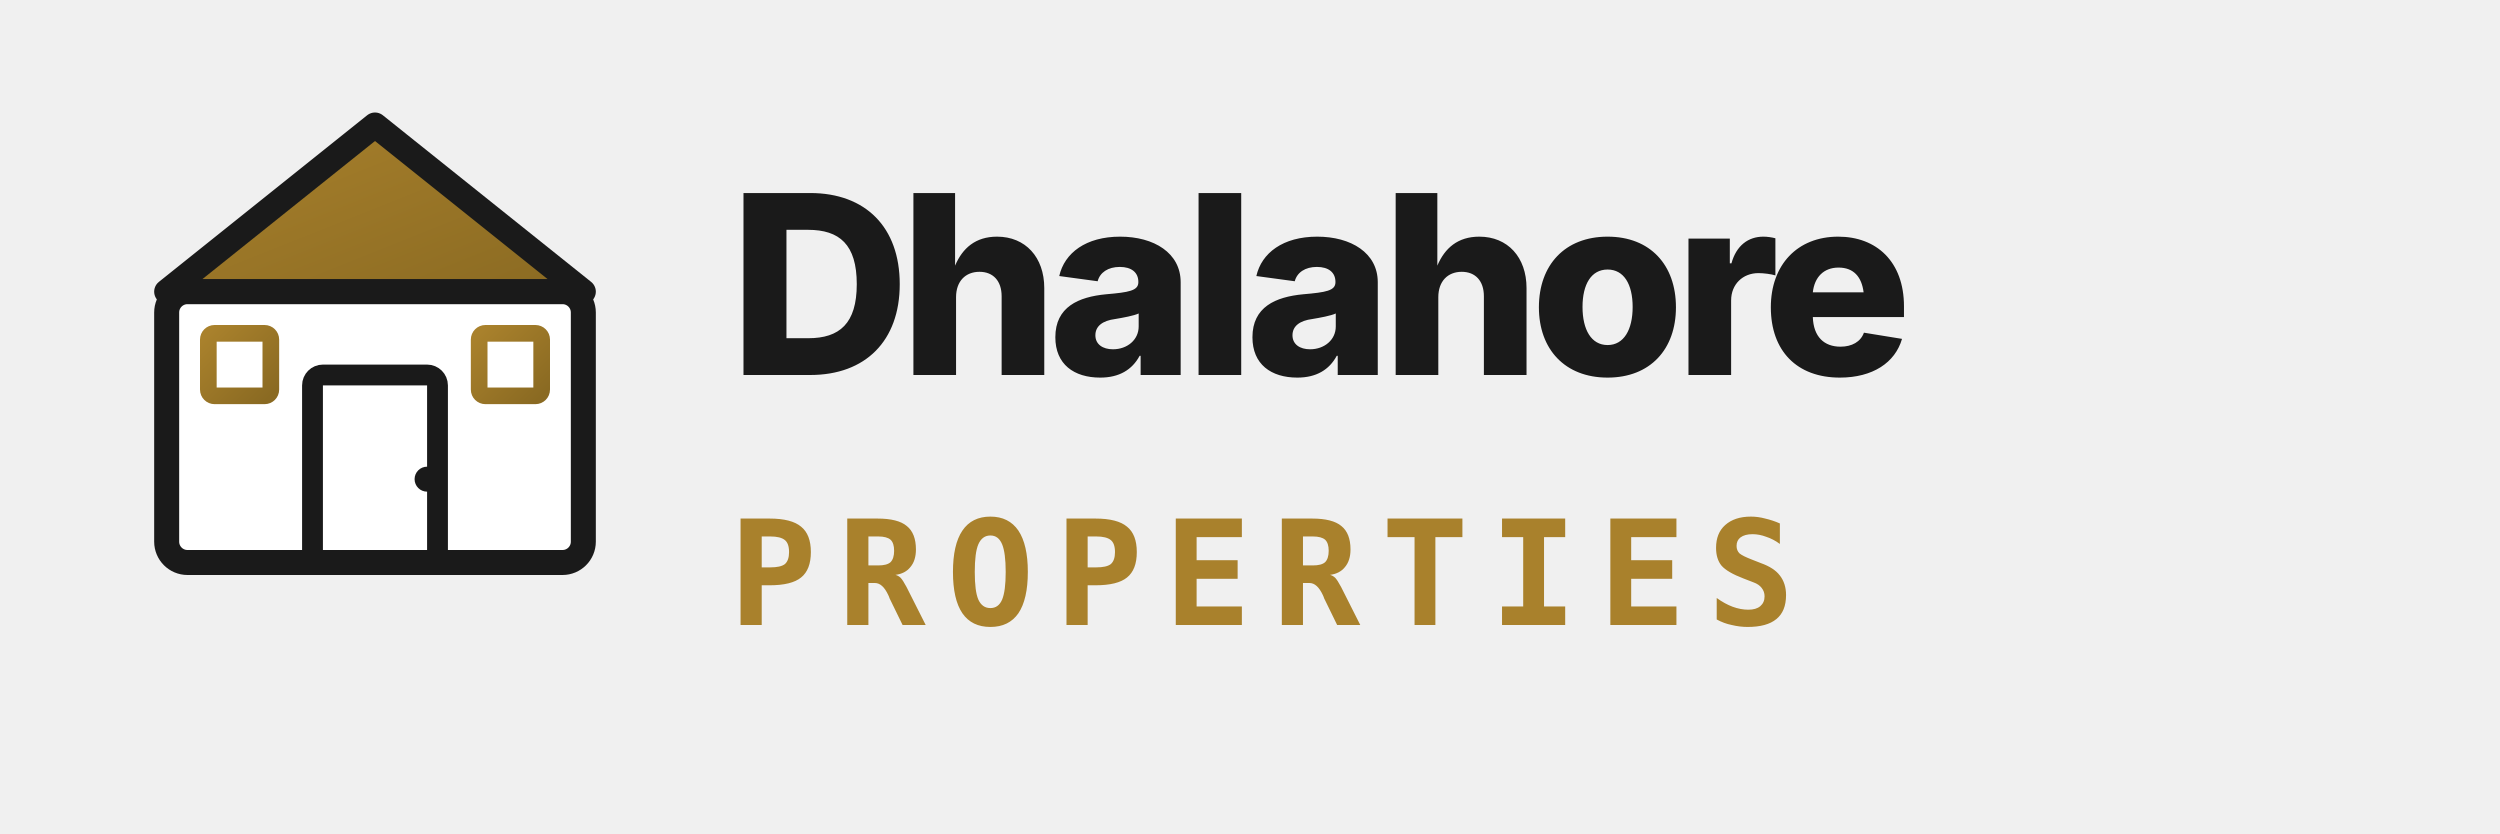
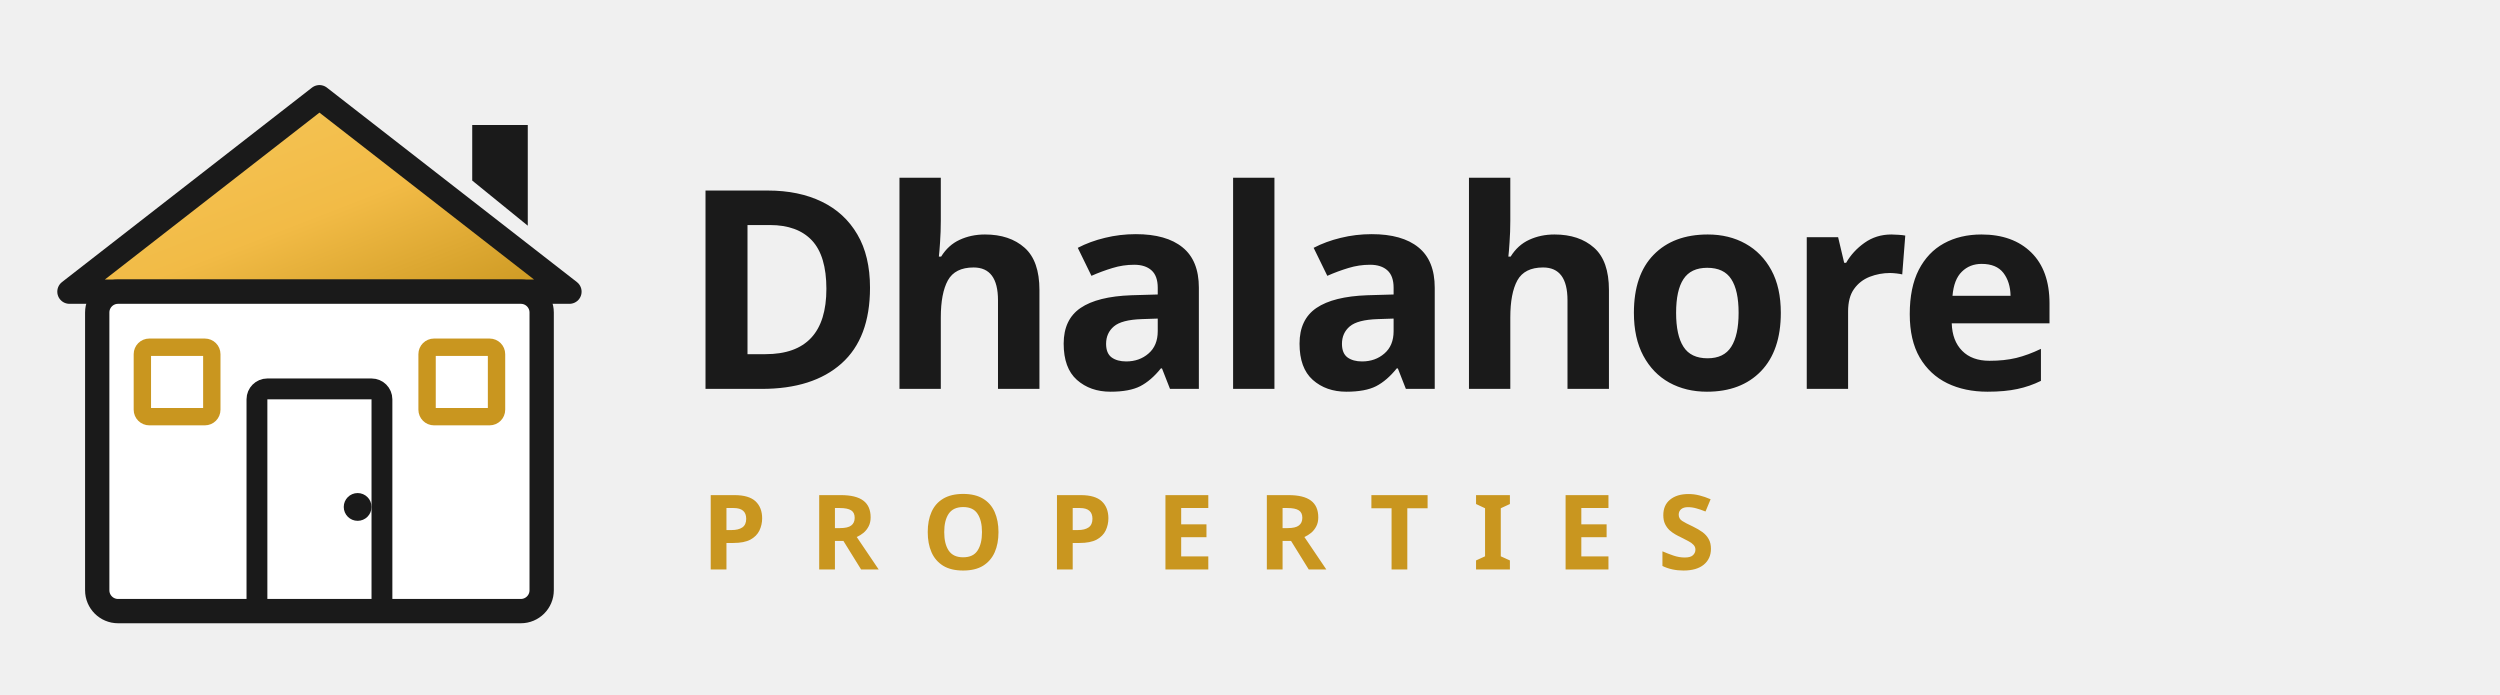
- <svg xmlns="http://www.w3.org/2000/svg" width="120" height="40" viewBox="0 0 120 40" role="img" aria-label="Dhalahore Properties">
+ <svg xmlns="http://www.w3.org/2000/svg" width="360" height="100" viewBox="0 0 360 100" role="img" aria-label="Dhalahore Properties">
  <defs>
-     <linearGradient id="brassgradient" x1="0" y1="0" x2="1" y2="1">
-       <stop offset="0%" stop-color="#a9812c" />
-       <stop offset="100%" stop-color="#8a6a22" />
+     <linearGradient id="goldRoof" x1="0" y1="0" x2="1" y2="1">
+       <stop offset="0%" stop-color="#f5c85c" />
+       <stop offset="55%" stop-color="#f2bb46" />
+       <stop offset="100%" stop-color="#c9961f" />
    </linearGradient>
  </defs>
-   <rect width="120" height="40" fill="none" />
-   <g transform="translate(6, 5)">
-     <path d="M 12 1 L 22 9 L 2 9 Z" fill="url(#brassgradient)" stroke="#1a1a1a" stroke-width="1.2" stroke-linejoin="round" />
-     <rect x="2" y="9" width="20" height="13" rx="1" fill="#ffffff" stroke="#1a1a1a" stroke-width="1.2" stroke-linejoin="round" />
-     <rect x="9" y="13" width="6" height="9" rx="0.5" fill="none" stroke="#1a1a1a" stroke-width="1" stroke-linejoin="round" />
-     <circle cx="14.5" cy="18" r="0.6" fill="#1a1a1a" />
-     <rect x="4" y="11" width="3" height="3" rx="0.3" fill="none" stroke="url(#brassgradient)" stroke-width="0.8" />
-     <rect x="17" y="11" width="3" height="3" rx="0.3" fill="none" stroke="url(#brassgradient)" stroke-width="0.8" />
+   <g transform="translate(8, 12)">
+     <path d="M 38 2 L 74 30 L 2 30 Z" fill="url(#goldRoof)" stroke="#1a1a1a" stroke-width="3.5" stroke-linejoin="round" />
+     <path d="M 60 6 L 60 14 L 68 20.5 L 68 6 Z" fill="#1a1a1a" />
+     <rect x="6" y="30" width="64" height="46" rx="3" fill="#ffffff" stroke="#1a1a1a" stroke-width="3.5" stroke-linejoin="round" />
+     <rect x="29" y="44" width="18" height="32" rx="1.5" fill="none" stroke="#1a1a1a" stroke-width="3" stroke-linejoin="round" />
+     <circle cx="43.5" cy="61" r="2" fill="#1a1a1a" />
+     <rect x="12.5" y="38" width="10" height="10" rx="1" fill="none" stroke="#c9961f" stroke-width="2.5" />
+     <rect x="53.5" y="38" width="10" height="10" rx="1" fill="none" stroke="#c9961f" stroke-width="2.5" />
  </g>
-   <text x="35" y="18" font-family="Manrope, -apple-system, BlinkMacSystemFont, sans-serif" font-size="12" font-weight="800" fill="#1a1a1a" letter-spacing="-0.5">Dhalahore</text>
-   <text x="35" y="30" font-family="IBM Plex Mono, monospace" font-size="7" font-weight="600" fill="#a9812c" letter-spacing="1">PROPERTIES</text>
+   <text x="98" y="56" font-family="Manrope, 'Segoe UI', -apple-system, BlinkMacSystemFont, sans-serif" font-size="40" font-weight="800" fill="#1a1a1a" letter-spacing="-1.2">Dhalahore</text>
+   <text x="101" y="82" font-family="Manrope, 'Segoe UI', -apple-system, BlinkMacSystemFont, sans-serif" font-size="15" font-weight="700" fill="#c9961f" letter-spacing="6.2">PROPERTIES</text>
</svg>
